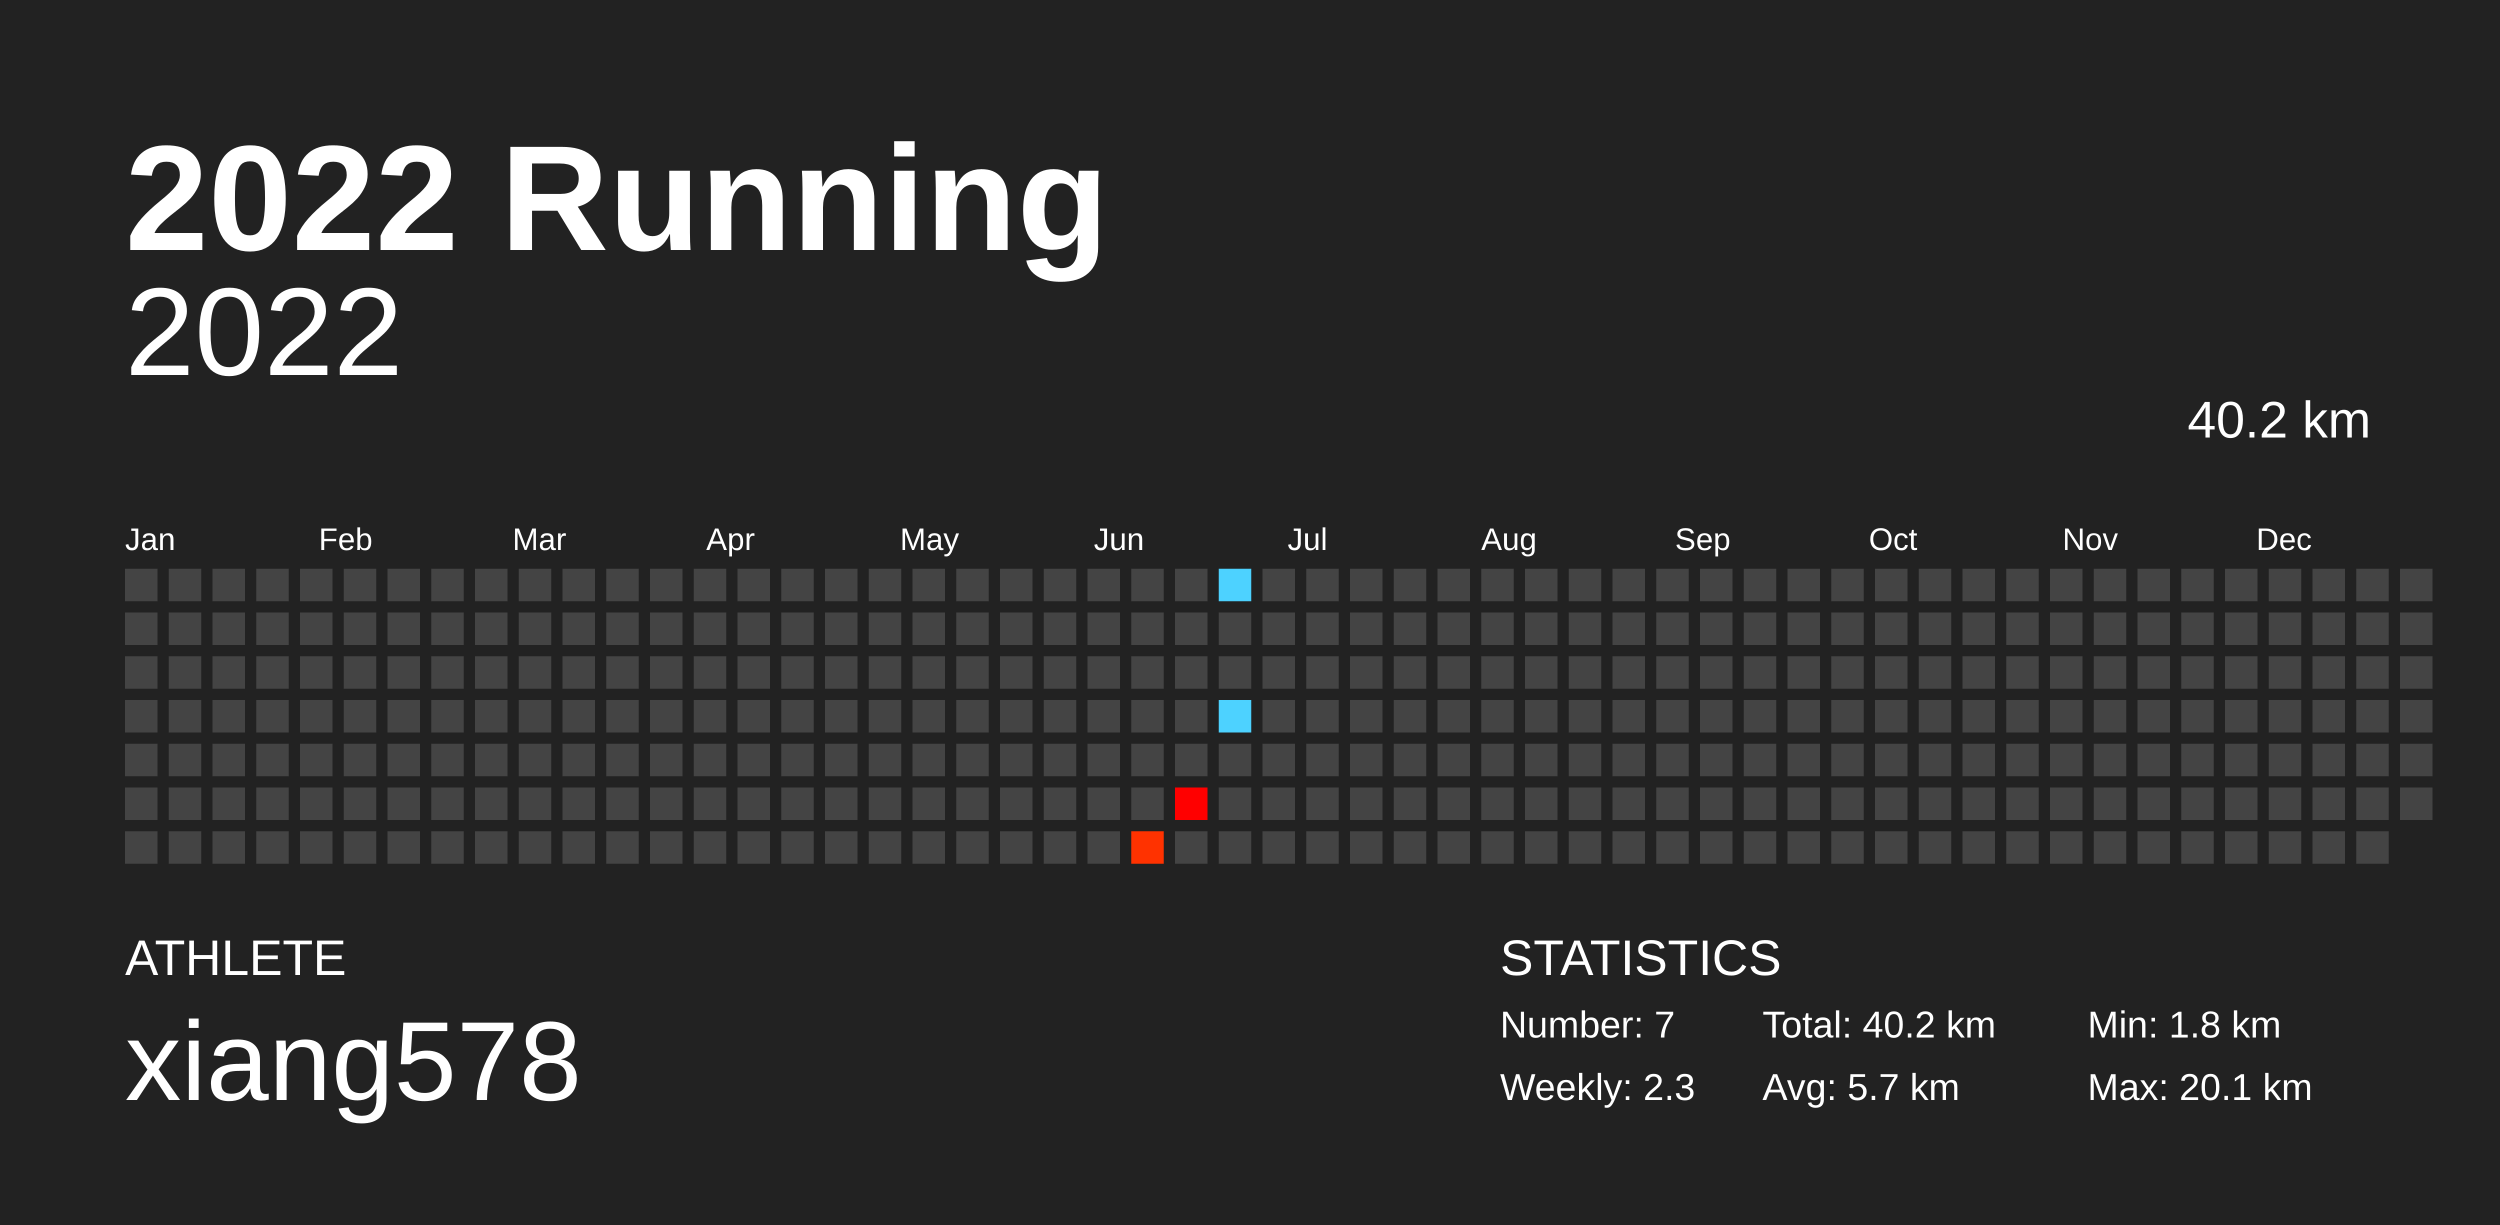
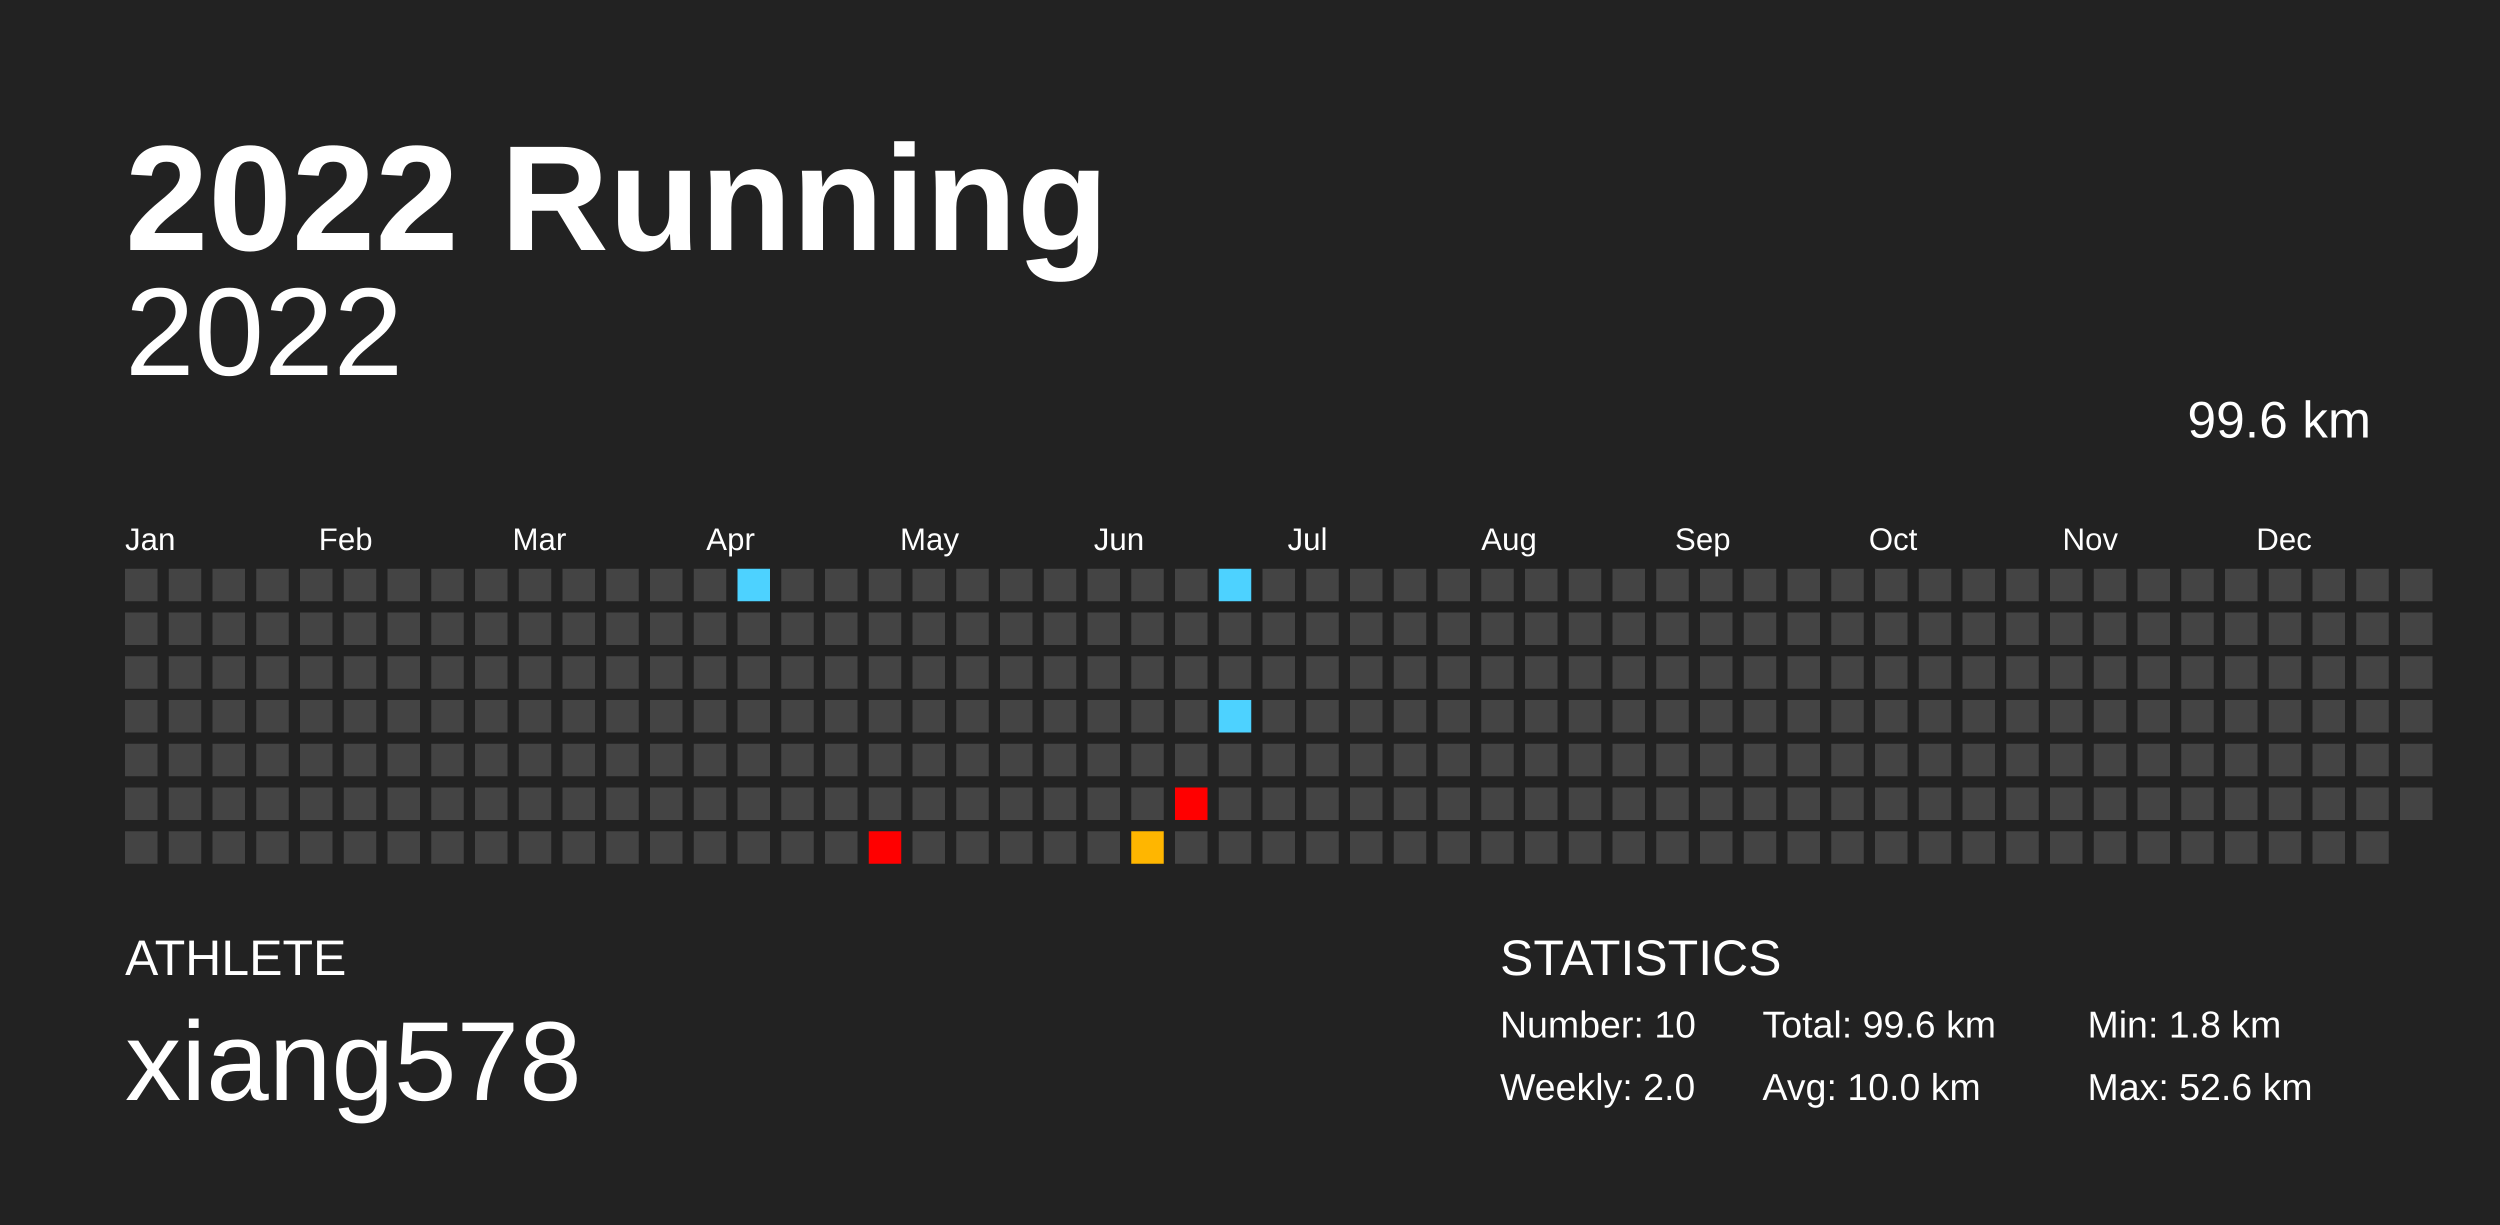
<svg xmlns="http://www.w3.org/2000/svg" baseProfile="full" height="98mm" version="1.1" viewBox="0,0,200,98" width="200mm">
  <defs />
  <rect fill="#222222" height="98" width="200" x="0" y="0" />
  <text fill="#FFFFFF" style="font-size:12px; font-family:Arial; font-weight:bold;" x="10" y="20">2022 Running</text>
  <text fill="#FFFFFF" style="font-size:4px; font-family:Arial" x="10" y="78">ATHLETE</text>
  <text fill="#FFFFFF" style="font-size:9px; font-family:Arial" x="10" y="88">xiang578</text>
  <text fill="#FFFFFF" style="font-size:4px; font-family:Arial" x="120" y="78">STATISTICS</text>
-   <text fill="#FFFFFF" style="font-size:3px; font-family:Arial" x="120" y="83">Number: 7</text>
-   <text fill="#FFFFFF" style="font-size:3px; font-family:Arial" x="120" y="88">Weekly: 2.3</text>
-   <text fill="#FFFFFF" style="font-size:3px; font-family:Arial" x="141" y="83">Total: 40.2 km</text>
-   <text fill="#FFFFFF" style="font-size:3px; font-family:Arial" x="141" y="88">Avg: 5.7 km</text>
+   <text fill="#FFFFFF" style="font-size:3px; font-family:Arial" x="120" y="83">Number: 10</text>
+   <text fill="#FFFFFF" style="font-size:3px; font-family:Arial" x="120" y="88">Weekly: 2.0</text>
+   <text fill="#FFFFFF" style="font-size:3px; font-family:Arial" x="141" y="83">Total: 99.6 km</text>
+   <text fill="#FFFFFF" style="font-size:3px; font-family:Arial" x="141" y="88">Avg: 10.0 km</text>
  <text fill="#FFFFFF" style="font-size:3px; font-family:Arial" x="167" y="83">Min: 1.8 km</text>
-   <text fill="#FFFFFF" style="font-size:3px; font-family:Arial" x="167" y="88">Max: 20.1 km</text>
+   <text fill="#FFFFFF" style="font-size:3px; font-family:Arial" x="167" y="88">Max: 52.6 km</text>
  <text alignment-baseline="hanging" fill="#FFFFFF" style="font-size:10.0px; font-family:Arial;" x="10" y="30">2022</text>
-   <text alignment-baseline="hanging" fill="#FFFFFF" style="font-size:4.125px; font-family:Arial;" x="175" y="35">40.2 km</text>
+   <text alignment-baseline="hanging" fill="#FFFFFF" style="font-size:4.125px; font-family:Arial;" x="175" y="35">99.6 km</text>
  <text fill="#FFFFFF" style="font-size:2.5px; font-family:Arial" x="10.0" y="44">Jan</text>
  <text fill="#FFFFFF" style="font-size:2.5px; font-family:Arial" x="25.5" y="44">Feb</text>
  <text fill="#FFFFFF" style="font-size:2.5px; font-family:Arial" x="41.0" y="44">Mar</text>
  <text fill="#FFFFFF" style="font-size:2.5px; font-family:Arial" x="56.5" y="44">Apr</text>
  <text fill="#FFFFFF" style="font-size:2.5px; font-family:Arial" x="72.0" y="44">May</text>
  <text fill="#FFFFFF" style="font-size:2.5px; font-family:Arial" x="87.5" y="44">Jun</text>
  <text fill="#FFFFFF" style="font-size:2.5px; font-family:Arial" x="103.0" y="44">Jul</text>
  <text fill="#FFFFFF" style="font-size:2.5px; font-family:Arial" x="118.5" y="44">Aug</text>
  <text fill="#FFFFFF" style="font-size:2.5px; font-family:Arial" x="134.0" y="44">Sep</text>
  <text fill="#FFFFFF" style="font-size:2.5px; font-family:Arial" x="149.5" y="44">Oct</text>
  <text fill="#FFFFFF" style="font-size:2.5px; font-family:Arial" x="165.0" y="44">Nov</text>
  <text fill="#FFFFFF" style="font-size:2.5px; font-family:Arial" x="180.5" y="44">Dec</text>
  <rect fill="#444444" height="2.6" width="2.6" x="10.0" y="45.5" />
  <rect fill="#444444" height="2.6" width="2.6" x="10.0" y="49.0" />
  <rect fill="#444444" height="2.6" width="2.6" x="10.0" y="52.5" />
  <rect fill="#444444" height="2.6" width="2.6" x="10.0" y="56.0" />
  <rect fill="#444444" height="2.6" width="2.6" x="10.0" y="59.5" />
  <rect fill="#444444" height="2.6" width="2.6" x="10.0" y="63.0" />
  <rect fill="#444444" height="2.6" width="2.6" x="10.0" y="66.5" />
  <rect fill="#444444" height="2.6" width="2.6" x="13.5" y="45.5" />
  <rect fill="#444444" height="2.6" width="2.6" x="13.5" y="49.0" />
  <rect fill="#444444" height="2.6" width="2.6" x="13.5" y="52.5" />
  <rect fill="#444444" height="2.6" width="2.6" x="13.5" y="56.0" />
  <rect fill="#444444" height="2.6" width="2.6" x="13.5" y="59.5" />
  <rect fill="#444444" height="2.6" width="2.6" x="13.5" y="63.0" />
  <rect fill="#444444" height="2.6" width="2.6" x="13.5" y="66.5" />
  <rect fill="#444444" height="2.6" width="2.6" x="17.0" y="45.5" />
  <rect fill="#444444" height="2.6" width="2.6" x="17.0" y="49.0" />
  <rect fill="#444444" height="2.6" width="2.6" x="17.0" y="52.5" />
  <rect fill="#444444" height="2.6" width="2.6" x="17.0" y="56.0" />
  <rect fill="#444444" height="2.6" width="2.6" x="17.0" y="59.5" />
  <rect fill="#444444" height="2.6" width="2.6" x="17.0" y="63.0" />
  <rect fill="#444444" height="2.6" width="2.6" x="17.0" y="66.5" />
  <rect fill="#444444" height="2.6" width="2.6" x="20.5" y="45.5" />
  <rect fill="#444444" height="2.6" width="2.6" x="20.5" y="49.0" />
  <rect fill="#444444" height="2.6" width="2.6" x="20.5" y="52.5" />
  <rect fill="#444444" height="2.6" width="2.6" x="20.5" y="56.0" />
  <rect fill="#444444" height="2.6" width="2.6" x="20.5" y="59.5" />
  <rect fill="#444444" height="2.6" width="2.6" x="20.5" y="63.0" />
  <rect fill="#444444" height="2.6" width="2.6" x="20.5" y="66.5" />
  <rect fill="#444444" height="2.6" width="2.6" x="24.0" y="45.5" />
  <rect fill="#444444" height="2.6" width="2.6" x="24.0" y="49.0" />
  <rect fill="#444444" height="2.6" width="2.6" x="24.0" y="52.5" />
  <rect fill="#444444" height="2.6" width="2.6" x="24.0" y="56.0" />
  <rect fill="#444444" height="2.6" width="2.6" x="24.0" y="59.5" />
  <rect fill="#444444" height="2.6" width="2.6" x="24.0" y="63.0" />
  <rect fill="#444444" height="2.6" width="2.6" x="24.0" y="66.5" />
  <rect fill="#444444" height="2.6" width="2.6" x="27.5" y="45.5" />
  <rect fill="#444444" height="2.6" width="2.6" x="27.5" y="49.0" />
  <rect fill="#444444" height="2.6" width="2.6" x="27.5" y="52.5" />
  <rect fill="#444444" height="2.6" width="2.6" x="27.5" y="56.0" />
  <rect fill="#444444" height="2.6" width="2.6" x="27.5" y="59.5" />
  <rect fill="#444444" height="2.6" width="2.6" x="27.5" y="63.0" />
  <rect fill="#444444" height="2.6" width="2.6" x="27.5" y="66.5" />
  <rect fill="#444444" height="2.6" width="2.6" x="31.0" y="45.5" />
  <rect fill="#444444" height="2.6" width="2.6" x="31.0" y="49.0" />
  <rect fill="#444444" height="2.6" width="2.6" x="31.0" y="52.5" />
  <rect fill="#444444" height="2.6" width="2.6" x="31.0" y="56.0" />
  <rect fill="#444444" height="2.6" width="2.6" x="31.0" y="59.5" />
  <rect fill="#444444" height="2.6" width="2.6" x="31.0" y="63.0" />
  <rect fill="#444444" height="2.6" width="2.6" x="31.0" y="66.5" />
  <rect fill="#444444" height="2.6" width="2.6" x="34.5" y="45.5" />
  <rect fill="#444444" height="2.6" width="2.6" x="34.5" y="49.0" />
  <rect fill="#444444" height="2.6" width="2.6" x="34.5" y="52.5" />
  <rect fill="#444444" height="2.6" width="2.6" x="34.5" y="56.0" />
  <rect fill="#444444" height="2.6" width="2.6" x="34.5" y="59.5" />
  <rect fill="#444444" height="2.6" width="2.6" x="34.5" y="63.0" />
  <rect fill="#444444" height="2.6" width="2.6" x="34.5" y="66.5" />
  <rect fill="#444444" height="2.6" width="2.6" x="38.0" y="45.5" />
  <rect fill="#444444" height="2.6" width="2.6" x="38.0" y="49.0" />
  <rect fill="#444444" height="2.6" width="2.6" x="38.0" y="52.5" />
  <rect fill="#444444" height="2.6" width="2.6" x="38.0" y="56.0" />
  <rect fill="#444444" height="2.6" width="2.6" x="38.0" y="59.5" />
  <rect fill="#444444" height="2.6" width="2.6" x="38.0" y="63.0" />
  <rect fill="#444444" height="2.6" width="2.6" x="38.0" y="66.5" />
  <rect fill="#444444" height="2.6" width="2.6" x="41.5" y="45.5" />
  <rect fill="#444444" height="2.6" width="2.6" x="41.5" y="49.0" />
  <rect fill="#444444" height="2.6" width="2.6" x="41.5" y="52.5" />
  <rect fill="#444444" height="2.6" width="2.6" x="41.5" y="56.0" />
  <rect fill="#444444" height="2.6" width="2.6" x="41.5" y="59.5" />
  <rect fill="#444444" height="2.6" width="2.6" x="41.5" y="63.0" />
  <rect fill="#444444" height="2.6" width="2.6" x="41.5" y="66.5" />
  <rect fill="#444444" height="2.6" width="2.6" x="45.0" y="45.5" />
  <rect fill="#444444" height="2.6" width="2.6" x="45.0" y="49.0" />
  <rect fill="#444444" height="2.6" width="2.6" x="45.0" y="52.5" />
  <rect fill="#444444" height="2.6" width="2.6" x="45.0" y="56.0" />
  <rect fill="#444444" height="2.6" width="2.6" x="45.0" y="59.5" />
  <rect fill="#444444" height="2.6" width="2.6" x="45.0" y="63.0" />
  <rect fill="#444444" height="2.6" width="2.6" x="45.0" y="66.5" />
  <rect fill="#444444" height="2.6" width="2.6" x="48.5" y="45.5" />
  <rect fill="#444444" height="2.6" width="2.6" x="48.5" y="49.0" />
  <rect fill="#444444" height="2.6" width="2.6" x="48.5" y="52.5" />
  <rect fill="#444444" height="2.6" width="2.6" x="48.5" y="56.0" />
  <rect fill="#444444" height="2.6" width="2.6" x="48.5" y="59.5" />
  <rect fill="#444444" height="2.6" width="2.6" x="48.5" y="63.0" />
  <rect fill="#444444" height="2.6" width="2.6" x="48.5" y="66.5" />
  <rect fill="#444444" height="2.6" width="2.6" x="52.0" y="45.5" />
  <rect fill="#444444" height="2.6" width="2.6" x="52.0" y="49.0" />
  <rect fill="#444444" height="2.6" width="2.6" x="52.0" y="52.5" />
  <rect fill="#444444" height="2.6" width="2.6" x="52.0" y="56.0" />
  <rect fill="#444444" height="2.6" width="2.6" x="52.0" y="59.5" />
  <rect fill="#444444" height="2.6" width="2.6" x="52.0" y="63.0" />
  <rect fill="#444444" height="2.6" width="2.6" x="52.0" y="66.5" />
  <rect fill="#444444" height="2.6" width="2.6" x="55.5" y="45.5" />
  <rect fill="#444444" height="2.6" width="2.6" x="55.5" y="49.0" />
  <rect fill="#444444" height="2.6" width="2.6" x="55.5" y="52.5" />
  <rect fill="#444444" height="2.6" width="2.6" x="55.5" y="56.0" />
  <rect fill="#444444" height="2.6" width="2.6" x="55.5" y="59.5" />
  <rect fill="#444444" height="2.6" width="2.6" x="55.5" y="63.0" />
  <rect fill="#444444" height="2.6" width="2.6" x="55.5" y="66.5" />
-   <rect fill="#444444" height="2.6" width="2.6" x="59.0" y="45.5" />
+   <rect fill="#4dd2ff" height="2.6" width="2.6" x="59.0" y="45.5" />
  <rect fill="#444444" height="2.6" width="2.6" x="59.0" y="49.0" />
  <rect fill="#444444" height="2.6" width="2.6" x="59.0" y="52.5" />
  <rect fill="#444444" height="2.6" width="2.6" x="59.0" y="56.0" />
  <rect fill="#444444" height="2.6" width="2.6" x="59.0" y="59.5" />
  <rect fill="#444444" height="2.6" width="2.6" x="59.0" y="63.0" />
  <rect fill="#444444" height="2.6" width="2.6" x="59.0" y="66.5" />
  <rect fill="#444444" height="2.6" width="2.6" x="62.5" y="45.5" />
  <rect fill="#444444" height="2.6" width="2.6" x="62.5" y="49.0" />
  <rect fill="#444444" height="2.6" width="2.6" x="62.5" y="52.5" />
  <rect fill="#444444" height="2.6" width="2.6" x="62.5" y="56.0" />
  <rect fill="#444444" height="2.6" width="2.6" x="62.5" y="59.5" />
  <rect fill="#444444" height="2.6" width="2.6" x="62.5" y="63.0" />
  <rect fill="#444444" height="2.6" width="2.6" x="62.5" y="66.5" />
  <rect fill="#444444" height="2.6" width="2.6" x="66.0" y="45.5" />
  <rect fill="#444444" height="2.6" width="2.6" x="66.0" y="49.0" />
  <rect fill="#444444" height="2.6" width="2.6" x="66.0" y="52.5" />
  <rect fill="#444444" height="2.6" width="2.6" x="66.0" y="56.0" />
  <rect fill="#444444" height="2.6" width="2.6" x="66.0" y="59.5" />
  <rect fill="#444444" height="2.6" width="2.6" x="66.0" y="63.0" />
  <rect fill="#444444" height="2.6" width="2.6" x="66.0" y="66.5" />
  <rect fill="#444444" height="2.6" width="2.6" x="69.5" y="45.5" />
  <rect fill="#444444" height="2.6" width="2.6" x="69.5" y="49.0" />
  <rect fill="#444444" height="2.6" width="2.6" x="69.5" y="52.5" />
  <rect fill="#444444" height="2.6" width="2.6" x="69.5" y="56.0" />
  <rect fill="#444444" height="2.6" width="2.6" x="69.5" y="59.5" />
  <rect fill="#444444" height="2.6" width="2.6" x="69.5" y="63.0" />
-   <rect fill="#444444" height="2.6" width="2.6" x="69.5" y="66.5" />
+   <rect fill="red" height="2.6" width="2.6" x="69.5" y="66.5" />
  <rect fill="#444444" height="2.6" width="2.6" x="73.0" y="45.5" />
  <rect fill="#444444" height="2.6" width="2.6" x="73.0" y="49.0" />
  <rect fill="#444444" height="2.6" width="2.6" x="73.0" y="52.5" />
  <rect fill="#444444" height="2.6" width="2.6" x="73.0" y="56.0" />
  <rect fill="#444444" height="2.6" width="2.6" x="73.0" y="59.5" />
  <rect fill="#444444" height="2.6" width="2.6" x="73.0" y="63.0" />
  <rect fill="#444444" height="2.6" width="2.6" x="73.0" y="66.5" />
  <rect fill="#444444" height="2.6" width="2.6" x="76.5" y="45.5" />
  <rect fill="#444444" height="2.6" width="2.6" x="76.5" y="49.0" />
  <rect fill="#444444" height="2.6" width="2.6" x="76.5" y="52.5" />
  <rect fill="#444444" height="2.6" width="2.6" x="76.5" y="56.0" />
  <rect fill="#444444" height="2.6" width="2.6" x="76.5" y="59.5" />
  <rect fill="#444444" height="2.6" width="2.6" x="76.5" y="63.0" />
  <rect fill="#444444" height="2.6" width="2.6" x="76.5" y="66.5" />
  <rect fill="#444444" height="2.6" width="2.6" x="80.0" y="45.5" />
  <rect fill="#444444" height="2.6" width="2.6" x="80.0" y="49.0" />
  <rect fill="#444444" height="2.6" width="2.6" x="80.0" y="52.5" />
  <rect fill="#444444" height="2.6" width="2.6" x="80.0" y="56.0" />
  <rect fill="#444444" height="2.6" width="2.6" x="80.0" y="59.5" />
  <rect fill="#444444" height="2.6" width="2.6" x="80.0" y="63.0" />
  <rect fill="#444444" height="2.6" width="2.6" x="80.0" y="66.5" />
  <rect fill="#444444" height="2.6" width="2.6" x="83.5" y="45.5" />
  <rect fill="#444444" height="2.6" width="2.6" x="83.5" y="49.0" />
  <rect fill="#444444" height="2.6" width="2.6" x="83.5" y="52.5" />
  <rect fill="#444444" height="2.6" width="2.6" x="83.5" y="56.0" />
  <rect fill="#444444" height="2.6" width="2.6" x="83.5" y="59.5" />
  <rect fill="#444444" height="2.6" width="2.6" x="83.5" y="63.0" />
  <rect fill="#444444" height="2.6" width="2.6" x="83.5" y="66.5" />
  <rect fill="#444444" height="2.6" width="2.6" x="87.0" y="45.5" />
  <rect fill="#444444" height="2.6" width="2.6" x="87.0" y="49.0" />
  <rect fill="#444444" height="2.6" width="2.6" x="87.0" y="52.5" />
  <rect fill="#444444" height="2.6" width="2.6" x="87.0" y="56.0" />
  <rect fill="#444444" height="2.6" width="2.6" x="87.0" y="59.5" />
  <rect fill="#444444" height="2.6" width="2.6" x="87.0" y="63.0" />
  <rect fill="#444444" height="2.6" width="2.6" x="87.0" y="66.5" />
  <rect fill="#444444" height="2.6" width="2.6" x="90.5" y="45.5" />
  <rect fill="#444444" height="2.6" width="2.6" x="90.5" y="49.0" />
  <rect fill="#444444" height="2.6" width="2.6" x="90.5" y="52.5" />
  <rect fill="#444444" height="2.6" width="2.6" x="90.5" y="56.0" />
  <rect fill="#444444" height="2.6" width="2.6" x="90.5" y="59.5" />
  <rect fill="#444444" height="2.6" width="2.6" x="90.5" y="63.0" />
-   <rect fill="#ff3200" height="2.6" width="2.6" x="90.5" y="66.5" />
+   <rect fill="#ffb600" height="2.6" width="2.6" x="90.5" y="66.5" />
  <rect fill="#444444" height="2.6" width="2.6" x="94.0" y="45.5" />
  <rect fill="#444444" height="2.6" width="2.6" x="94.0" y="49.0" />
  <rect fill="#444444" height="2.6" width="2.6" x="94.0" y="52.5" />
  <rect fill="#444444" height="2.6" width="2.6" x="94.0" y="56.0" />
  <rect fill="#444444" height="2.6" width="2.6" x="94.0" y="59.5" />
  <rect fill="red" height="2.6" width="2.6" x="94.0" y="63.0" />
  <rect fill="#444444" height="2.6" width="2.6" x="94.0" y="66.5" />
  <rect fill="#4dd2ff" height="2.6" width="2.6" x="97.5" y="45.5" />
  <rect fill="#444444" height="2.6" width="2.6" x="97.5" y="49.0" />
  <rect fill="#444444" height="2.6" width="2.6" x="97.5" y="52.5" />
  <rect fill="#4dd2ff" height="2.6" width="2.6" x="97.5" y="56.0" />
  <rect fill="#444444" height="2.6" width="2.6" x="97.5" y="59.5" />
  <rect fill="#444444" height="2.6" width="2.6" x="97.5" y="63.0" />
  <rect fill="#444444" height="2.6" width="2.6" x="97.5" y="66.5" />
  <rect fill="#444444" height="2.6" width="2.6" x="101.0" y="45.5" />
  <rect fill="#444444" height="2.6" width="2.6" x="101.0" y="49.0" />
  <rect fill="#444444" height="2.6" width="2.6" x="101.0" y="52.5" />
  <rect fill="#444444" height="2.6" width="2.6" x="101.0" y="56.0" />
  <rect fill="#444444" height="2.6" width="2.6" x="101.0" y="59.5" />
  <rect fill="#444444" height="2.6" width="2.6" x="101.0" y="63.0" />
  <rect fill="#444444" height="2.6" width="2.6" x="101.0" y="66.5" />
  <rect fill="#444444" height="2.6" width="2.6" x="104.5" y="45.5" />
  <rect fill="#444444" height="2.6" width="2.6" x="104.5" y="49.0" />
  <rect fill="#444444" height="2.6" width="2.6" x="104.5" y="52.5" />
  <rect fill="#444444" height="2.6" width="2.6" x="104.5" y="56.0" />
  <rect fill="#444444" height="2.6" width="2.6" x="104.5" y="59.5" />
  <rect fill="#444444" height="2.6" width="2.6" x="104.5" y="63.0" />
  <rect fill="#444444" height="2.6" width="2.6" x="104.5" y="66.5" />
  <rect fill="#444444" height="2.6" width="2.6" x="108.0" y="45.5" />
  <rect fill="#444444" height="2.6" width="2.6" x="108.0" y="49.0" />
  <rect fill="#444444" height="2.6" width="2.6" x="108.0" y="52.5" />
  <rect fill="#444444" height="2.6" width="2.6" x="108.0" y="56.0" />
  <rect fill="#444444" height="2.6" width="2.6" x="108.0" y="59.5" />
  <rect fill="#444444" height="2.6" width="2.6" x="108.0" y="63.0" />
  <rect fill="#444444" height="2.6" width="2.6" x="108.0" y="66.5" />
  <rect fill="#444444" height="2.6" width="2.6" x="111.5" y="45.5" />
  <rect fill="#444444" height="2.6" width="2.6" x="111.5" y="49.0" />
  <rect fill="#444444" height="2.6" width="2.6" x="111.5" y="52.5" />
  <rect fill="#444444" height="2.6" width="2.6" x="111.5" y="56.0" />
  <rect fill="#444444" height="2.6" width="2.6" x="111.5" y="59.5" />
  <rect fill="#444444" height="2.6" width="2.6" x="111.5" y="63.0" />
  <rect fill="#444444" height="2.6" width="2.6" x="111.5" y="66.5" />
  <rect fill="#444444" height="2.6" width="2.6" x="115.0" y="45.5" />
  <rect fill="#444444" height="2.6" width="2.6" x="115.0" y="49.0" />
  <rect fill="#444444" height="2.6" width="2.6" x="115.0" y="52.5" />
  <rect fill="#444444" height="2.6" width="2.6" x="115.0" y="56.0" />
  <rect fill="#444444" height="2.6" width="2.6" x="115.0" y="59.5" />
  <rect fill="#444444" height="2.6" width="2.6" x="115.0" y="63.0" />
  <rect fill="#444444" height="2.6" width="2.6" x="115.0" y="66.5" />
  <rect fill="#444444" height="2.6" width="2.6" x="118.5" y="45.5" />
  <rect fill="#444444" height="2.6" width="2.6" x="118.5" y="49.0" />
  <rect fill="#444444" height="2.6" width="2.6" x="118.5" y="52.5" />
  <rect fill="#444444" height="2.6" width="2.6" x="118.5" y="56.0" />
  <rect fill="#444444" height="2.6" width="2.6" x="118.5" y="59.5" />
  <rect fill="#444444" height="2.6" width="2.6" x="118.5" y="63.0" />
  <rect fill="#444444" height="2.6" width="2.6" x="118.5" y="66.5" />
  <rect fill="#444444" height="2.6" width="2.6" x="122.0" y="45.5" />
  <rect fill="#444444" height="2.6" width="2.6" x="122.0" y="49.0" />
  <rect fill="#444444" height="2.6" width="2.6" x="122.0" y="52.5" />
  <rect fill="#444444" height="2.6" width="2.6" x="122.0" y="56.0" />
  <rect fill="#444444" height="2.6" width="2.6" x="122.0" y="59.5" />
  <rect fill="#444444" height="2.6" width="2.6" x="122.0" y="63.0" />
  <rect fill="#444444" height="2.6" width="2.6" x="122.0" y="66.5" />
  <rect fill="#444444" height="2.6" width="2.6" x="125.5" y="45.5" />
  <rect fill="#444444" height="2.6" width="2.6" x="125.5" y="49.0" />
  <rect fill="#444444" height="2.6" width="2.6" x="125.5" y="52.5" />
  <rect fill="#444444" height="2.6" width="2.6" x="125.5" y="56.0" />
  <rect fill="#444444" height="2.6" width="2.6" x="125.5" y="59.5" />
  <rect fill="#444444" height="2.6" width="2.6" x="125.5" y="63.0" />
  <rect fill="#444444" height="2.6" width="2.6" x="125.5" y="66.5" />
  <rect fill="#444444" height="2.6" width="2.6" x="129.0" y="45.5" />
  <rect fill="#444444" height="2.6" width="2.6" x="129.0" y="49.0" />
  <rect fill="#444444" height="2.6" width="2.6" x="129.0" y="52.5" />
  <rect fill="#444444" height="2.6" width="2.6" x="129.0" y="56.0" />
  <rect fill="#444444" height="2.6" width="2.6" x="129.0" y="59.5" />
  <rect fill="#444444" height="2.6" width="2.6" x="129.0" y="63.0" />
  <rect fill="#444444" height="2.6" width="2.6" x="129.0" y="66.5" />
  <rect fill="#444444" height="2.6" width="2.6" x="132.5" y="45.5" />
  <rect fill="#444444" height="2.6" width="2.6" x="132.5" y="49.0" />
  <rect fill="#444444" height="2.6" width="2.6" x="132.5" y="52.5" />
  <rect fill="#444444" height="2.6" width="2.6" x="132.5" y="56.0" />
  <rect fill="#444444" height="2.6" width="2.6" x="132.5" y="59.5" />
  <rect fill="#444444" height="2.6" width="2.6" x="132.5" y="63.0" />
  <rect fill="#444444" height="2.6" width="2.6" x="132.5" y="66.5" />
  <rect fill="#444444" height="2.6" width="2.6" x="136.0" y="45.5" />
  <rect fill="#444444" height="2.6" width="2.6" x="136.0" y="49.0" />
  <rect fill="#444444" height="2.6" width="2.6" x="136.0" y="52.5" />
  <rect fill="#444444" height="2.6" width="2.6" x="136.0" y="56.0" />
  <rect fill="#444444" height="2.6" width="2.6" x="136.0" y="59.5" />
  <rect fill="#444444" height="2.6" width="2.6" x="136.0" y="63.0" />
  <rect fill="#444444" height="2.6" width="2.6" x="136.0" y="66.5" />
  <rect fill="#444444" height="2.6" width="2.6" x="139.5" y="45.5" />
  <rect fill="#444444" height="2.6" width="2.6" x="139.5" y="49.0" />
  <rect fill="#444444" height="2.6" width="2.6" x="139.5" y="52.5" />
  <rect fill="#444444" height="2.6" width="2.6" x="139.5" y="56.0" />
  <rect fill="#444444" height="2.6" width="2.6" x="139.5" y="59.5" />
  <rect fill="#444444" height="2.6" width="2.6" x="139.5" y="63.0" />
  <rect fill="#444444" height="2.6" width="2.6" x="139.5" y="66.5" />
  <rect fill="#444444" height="2.6" width="2.6" x="143.0" y="45.5" />
  <rect fill="#444444" height="2.6" width="2.6" x="143.0" y="49.0" />
  <rect fill="#444444" height="2.6" width="2.6" x="143.0" y="52.5" />
  <rect fill="#444444" height="2.6" width="2.6" x="143.0" y="56.0" />
  <rect fill="#444444" height="2.6" width="2.6" x="143.0" y="59.5" />
  <rect fill="#444444" height="2.6" width="2.6" x="143.0" y="63.0" />
  <rect fill="#444444" height="2.6" width="2.6" x="143.0" y="66.5" />
  <rect fill="#444444" height="2.6" width="2.6" x="146.5" y="45.5" />
  <rect fill="#444444" height="2.6" width="2.6" x="146.5" y="49.0" />
  <rect fill="#444444" height="2.6" width="2.6" x="146.5" y="52.5" />
  <rect fill="#444444" height="2.6" width="2.6" x="146.5" y="56.0" />
  <rect fill="#444444" height="2.6" width="2.6" x="146.5" y="59.5" />
  <rect fill="#444444" height="2.6" width="2.6" x="146.5" y="63.0" />
  <rect fill="#444444" height="2.6" width="2.6" x="146.5" y="66.5" />
  <rect fill="#444444" height="2.6" width="2.6" x="150.0" y="45.5" />
  <rect fill="#444444" height="2.6" width="2.6" x="150.0" y="49.0" />
  <rect fill="#444444" height="2.6" width="2.6" x="150.0" y="52.5" />
  <rect fill="#444444" height="2.6" width="2.6" x="150.0" y="56.0" />
  <rect fill="#444444" height="2.6" width="2.6" x="150.0" y="59.5" />
  <rect fill="#444444" height="2.6" width="2.6" x="150.0" y="63.0" />
  <rect fill="#444444" height="2.6" width="2.6" x="150.0" y="66.5" />
  <rect fill="#444444" height="2.6" width="2.6" x="153.5" y="45.5" />
  <rect fill="#444444" height="2.6" width="2.6" x="153.5" y="49.0" />
  <rect fill="#444444" height="2.6" width="2.6" x="153.5" y="52.5" />
  <rect fill="#444444" height="2.6" width="2.6" x="153.5" y="56.0" />
  <rect fill="#444444" height="2.6" width="2.6" x="153.5" y="59.5" />
  <rect fill="#444444" height="2.6" width="2.6" x="153.5" y="63.0" />
  <rect fill="#444444" height="2.6" width="2.6" x="153.5" y="66.5" />
  <rect fill="#444444" height="2.6" width="2.6" x="157.0" y="45.5" />
  <rect fill="#444444" height="2.6" width="2.6" x="157.0" y="49.0" />
  <rect fill="#444444" height="2.6" width="2.6" x="157.0" y="52.5" />
  <rect fill="#444444" height="2.6" width="2.6" x="157.0" y="56.0" />
  <rect fill="#444444" height="2.6" width="2.6" x="157.0" y="59.5" />
  <rect fill="#444444" height="2.6" width="2.6" x="157.0" y="63.0" />
  <rect fill="#444444" height="2.6" width="2.6" x="157.0" y="66.5" />
  <rect fill="#444444" height="2.6" width="2.6" x="160.5" y="45.5" />
  <rect fill="#444444" height="2.6" width="2.6" x="160.5" y="49.0" />
  <rect fill="#444444" height="2.6" width="2.6" x="160.5" y="52.5" />
  <rect fill="#444444" height="2.6" width="2.6" x="160.5" y="56.0" />
  <rect fill="#444444" height="2.6" width="2.6" x="160.5" y="59.5" />
  <rect fill="#444444" height="2.6" width="2.6" x="160.5" y="63.0" />
  <rect fill="#444444" height="2.6" width="2.6" x="160.5" y="66.5" />
  <rect fill="#444444" height="2.6" width="2.6" x="164.0" y="45.5" />
  <rect fill="#444444" height="2.6" width="2.6" x="164.0" y="49.0" />
  <rect fill="#444444" height="2.6" width="2.6" x="164.0" y="52.5" />
  <rect fill="#444444" height="2.6" width="2.6" x="164.0" y="56.0" />
  <rect fill="#444444" height="2.6" width="2.6" x="164.0" y="59.5" />
  <rect fill="#444444" height="2.6" width="2.6" x="164.0" y="63.0" />
  <rect fill="#444444" height="2.6" width="2.6" x="164.0" y="66.5" />
  <rect fill="#444444" height="2.6" width="2.6" x="167.5" y="45.5" />
  <rect fill="#444444" height="2.6" width="2.6" x="167.5" y="49.0" />
  <rect fill="#444444" height="2.6" width="2.6" x="167.5" y="52.5" />
  <rect fill="#444444" height="2.6" width="2.6" x="167.5" y="56.0" />
  <rect fill="#444444" height="2.6" width="2.6" x="167.5" y="59.5" />
  <rect fill="#444444" height="2.6" width="2.6" x="167.5" y="63.0" />
  <rect fill="#444444" height="2.6" width="2.6" x="167.5" y="66.5" />
  <rect fill="#444444" height="2.6" width="2.6" x="171.0" y="45.5" />
  <rect fill="#444444" height="2.6" width="2.6" x="171.0" y="49.0" />
  <rect fill="#444444" height="2.6" width="2.6" x="171.0" y="52.5" />
  <rect fill="#444444" height="2.6" width="2.6" x="171.0" y="56.0" />
  <rect fill="#444444" height="2.6" width="2.6" x="171.0" y="59.5" />
  <rect fill="#444444" height="2.6" width="2.6" x="171.0" y="63.0" />
  <rect fill="#444444" height="2.6" width="2.6" x="171.0" y="66.5" />
  <rect fill="#444444" height="2.6" width="2.6" x="174.5" y="45.5" />
  <rect fill="#444444" height="2.6" width="2.6" x="174.5" y="49.0" />
  <rect fill="#444444" height="2.6" width="2.6" x="174.5" y="52.5" />
  <rect fill="#444444" height="2.6" width="2.6" x="174.5" y="56.0" />
  <rect fill="#444444" height="2.6" width="2.6" x="174.5" y="59.5" />
  <rect fill="#444444" height="2.6" width="2.6" x="174.5" y="63.0" />
  <rect fill="#444444" height="2.6" width="2.6" x="174.5" y="66.5" />
  <rect fill="#444444" height="2.6" width="2.6" x="178.0" y="45.5" />
  <rect fill="#444444" height="2.6" width="2.6" x="178.0" y="49.0" />
  <rect fill="#444444" height="2.6" width="2.6" x="178.0" y="52.5" />
  <rect fill="#444444" height="2.6" width="2.6" x="178.0" y="56.0" />
  <rect fill="#444444" height="2.6" width="2.6" x="178.0" y="59.5" />
  <rect fill="#444444" height="2.6" width="2.6" x="178.0" y="63.0" />
  <rect fill="#444444" height="2.6" width="2.6" x="178.0" y="66.5" />
  <rect fill="#444444" height="2.6" width="2.6" x="181.5" y="45.5" />
  <rect fill="#444444" height="2.6" width="2.6" x="181.5" y="49.0" />
  <rect fill="#444444" height="2.6" width="2.6" x="181.5" y="52.5" />
  <rect fill="#444444" height="2.6" width="2.6" x="181.5" y="56.0" />
  <rect fill="#444444" height="2.6" width="2.6" x="181.5" y="59.5" />
  <rect fill="#444444" height="2.6" width="2.6" x="181.5" y="63.0" />
  <rect fill="#444444" height="2.6" width="2.6" x="181.5" y="66.5" />
  <rect fill="#444444" height="2.6" width="2.6" x="185.0" y="45.5" />
  <rect fill="#444444" height="2.6" width="2.6" x="185.0" y="49.0" />
  <rect fill="#444444" height="2.6" width="2.6" x="185.0" y="52.5" />
  <rect fill="#444444" height="2.6" width="2.6" x="185.0" y="56.0" />
  <rect fill="#444444" height="2.6" width="2.6" x="185.0" y="59.5" />
  <rect fill="#444444" height="2.6" width="2.6" x="185.0" y="63.0" />
  <rect fill="#444444" height="2.6" width="2.6" x="185.0" y="66.5" />
  <rect fill="#444444" height="2.6" width="2.6" x="188.5" y="45.5" />
  <rect fill="#444444" height="2.6" width="2.6" x="188.5" y="49.0" />
  <rect fill="#444444" height="2.6" width="2.6" x="188.5" y="52.5" />
  <rect fill="#444444" height="2.6" width="2.6" x="188.5" y="56.0" />
  <rect fill="#444444" height="2.6" width="2.6" x="188.5" y="59.5" />
  <rect fill="#444444" height="2.6" width="2.6" x="188.5" y="63.0" />
  <rect fill="#444444" height="2.6" width="2.6" x="188.5" y="66.5" />
  <rect fill="#444444" height="2.6" width="2.6" x="192.0" y="45.5" />
  <rect fill="#444444" height="2.6" width="2.6" x="192.0" y="49.0" />
  <rect fill="#444444" height="2.6" width="2.6" x="192.0" y="52.5" />
  <rect fill="#444444" height="2.6" width="2.6" x="192.0" y="56.0" />
  <rect fill="#444444" height="2.6" width="2.6" x="192.0" y="59.5" />
  <rect fill="#444444" height="2.6" width="2.6" x="192.0" y="63.0" />
</svg>
